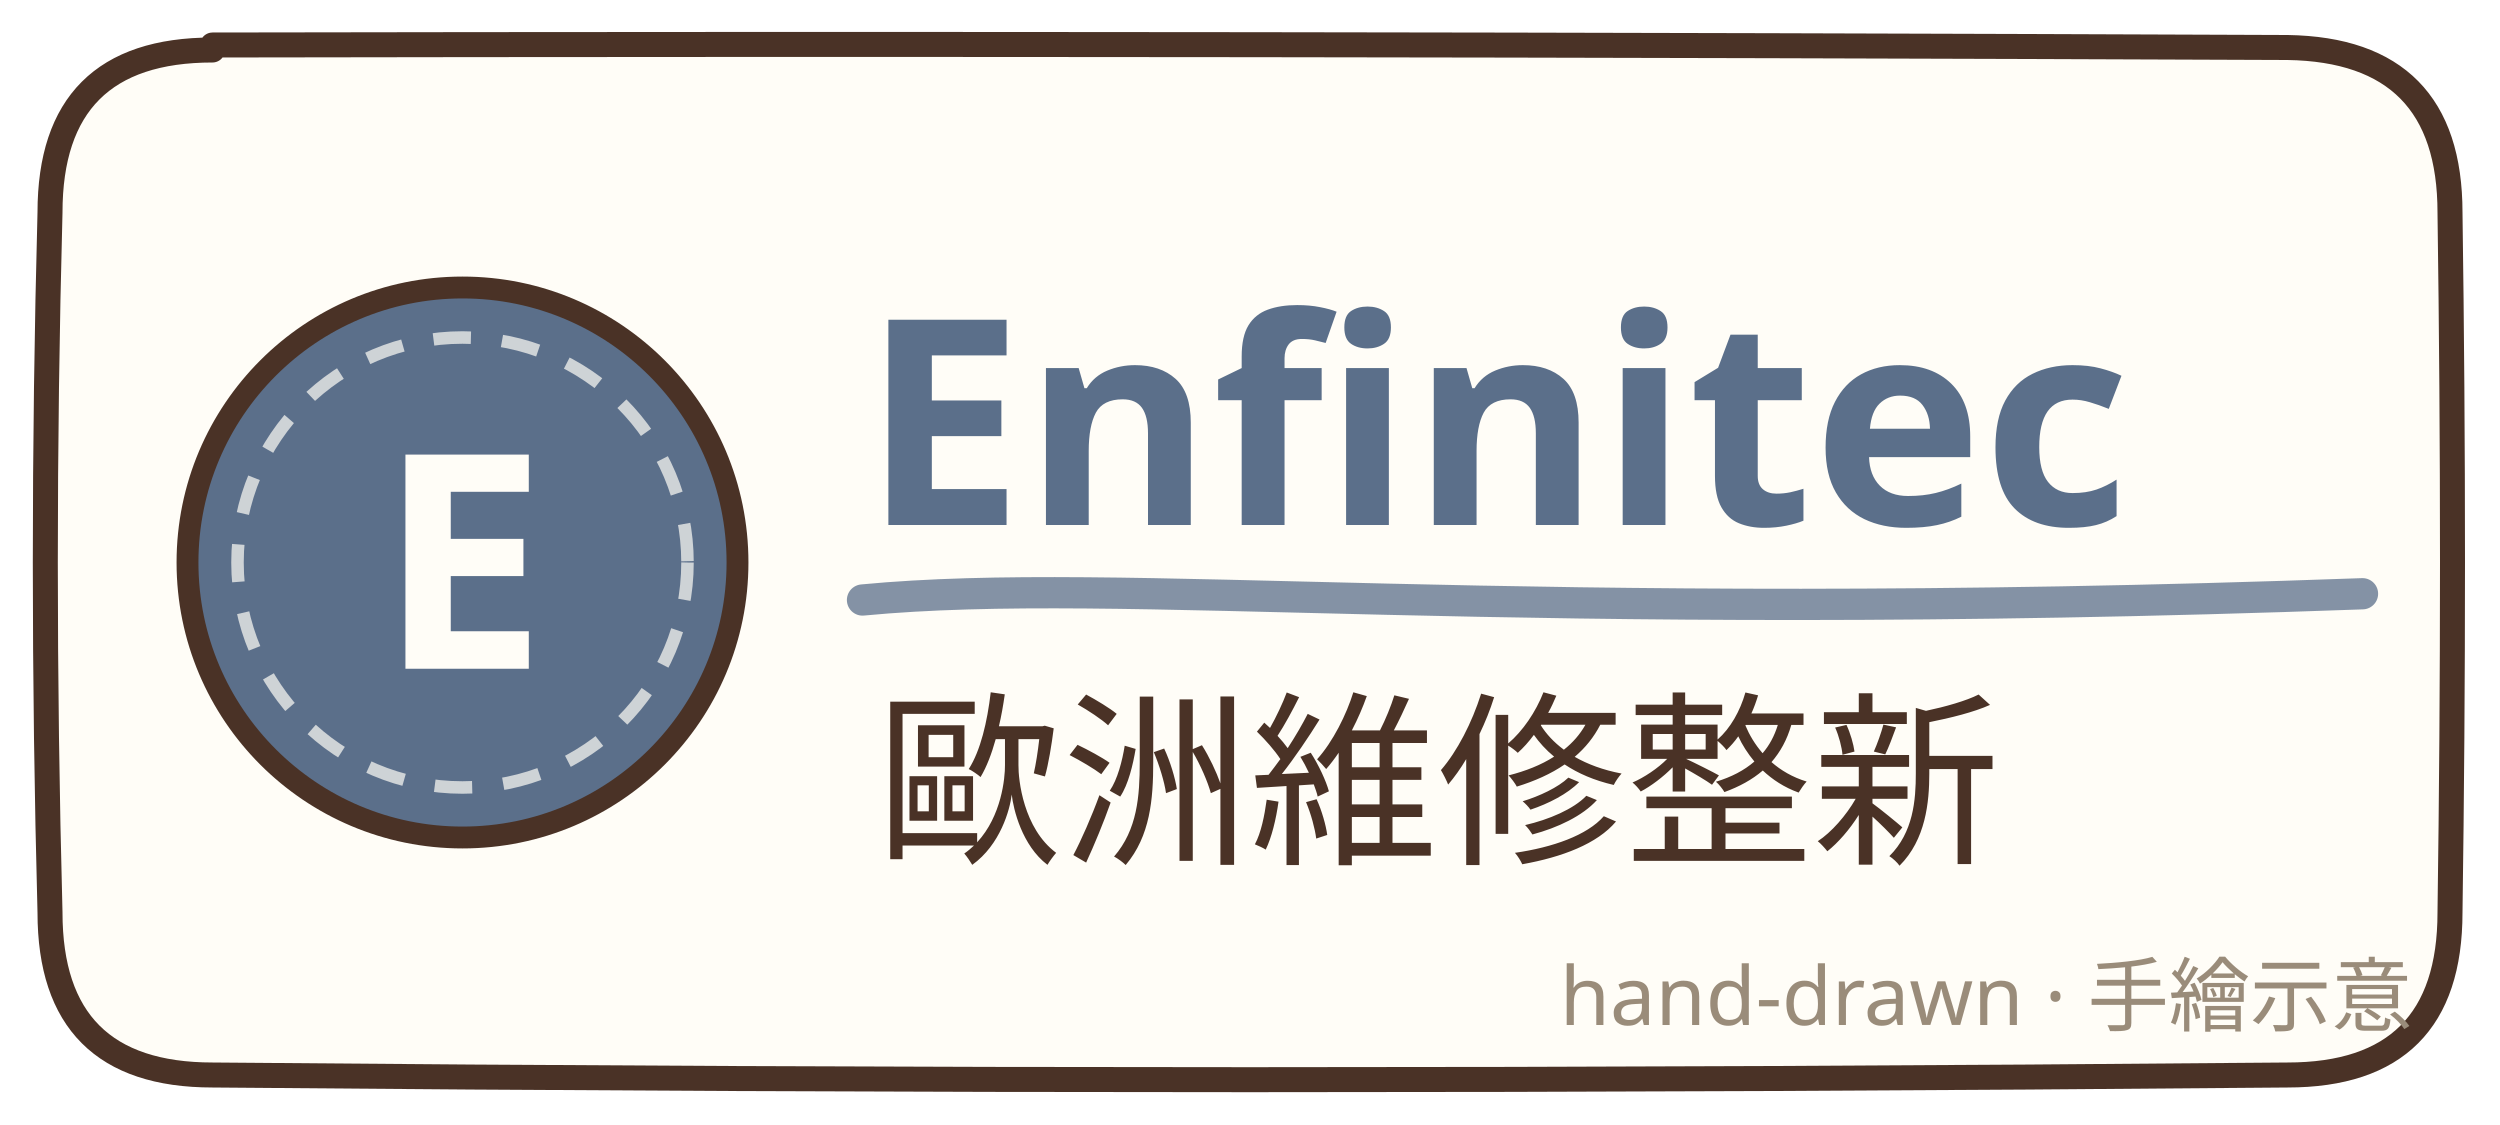
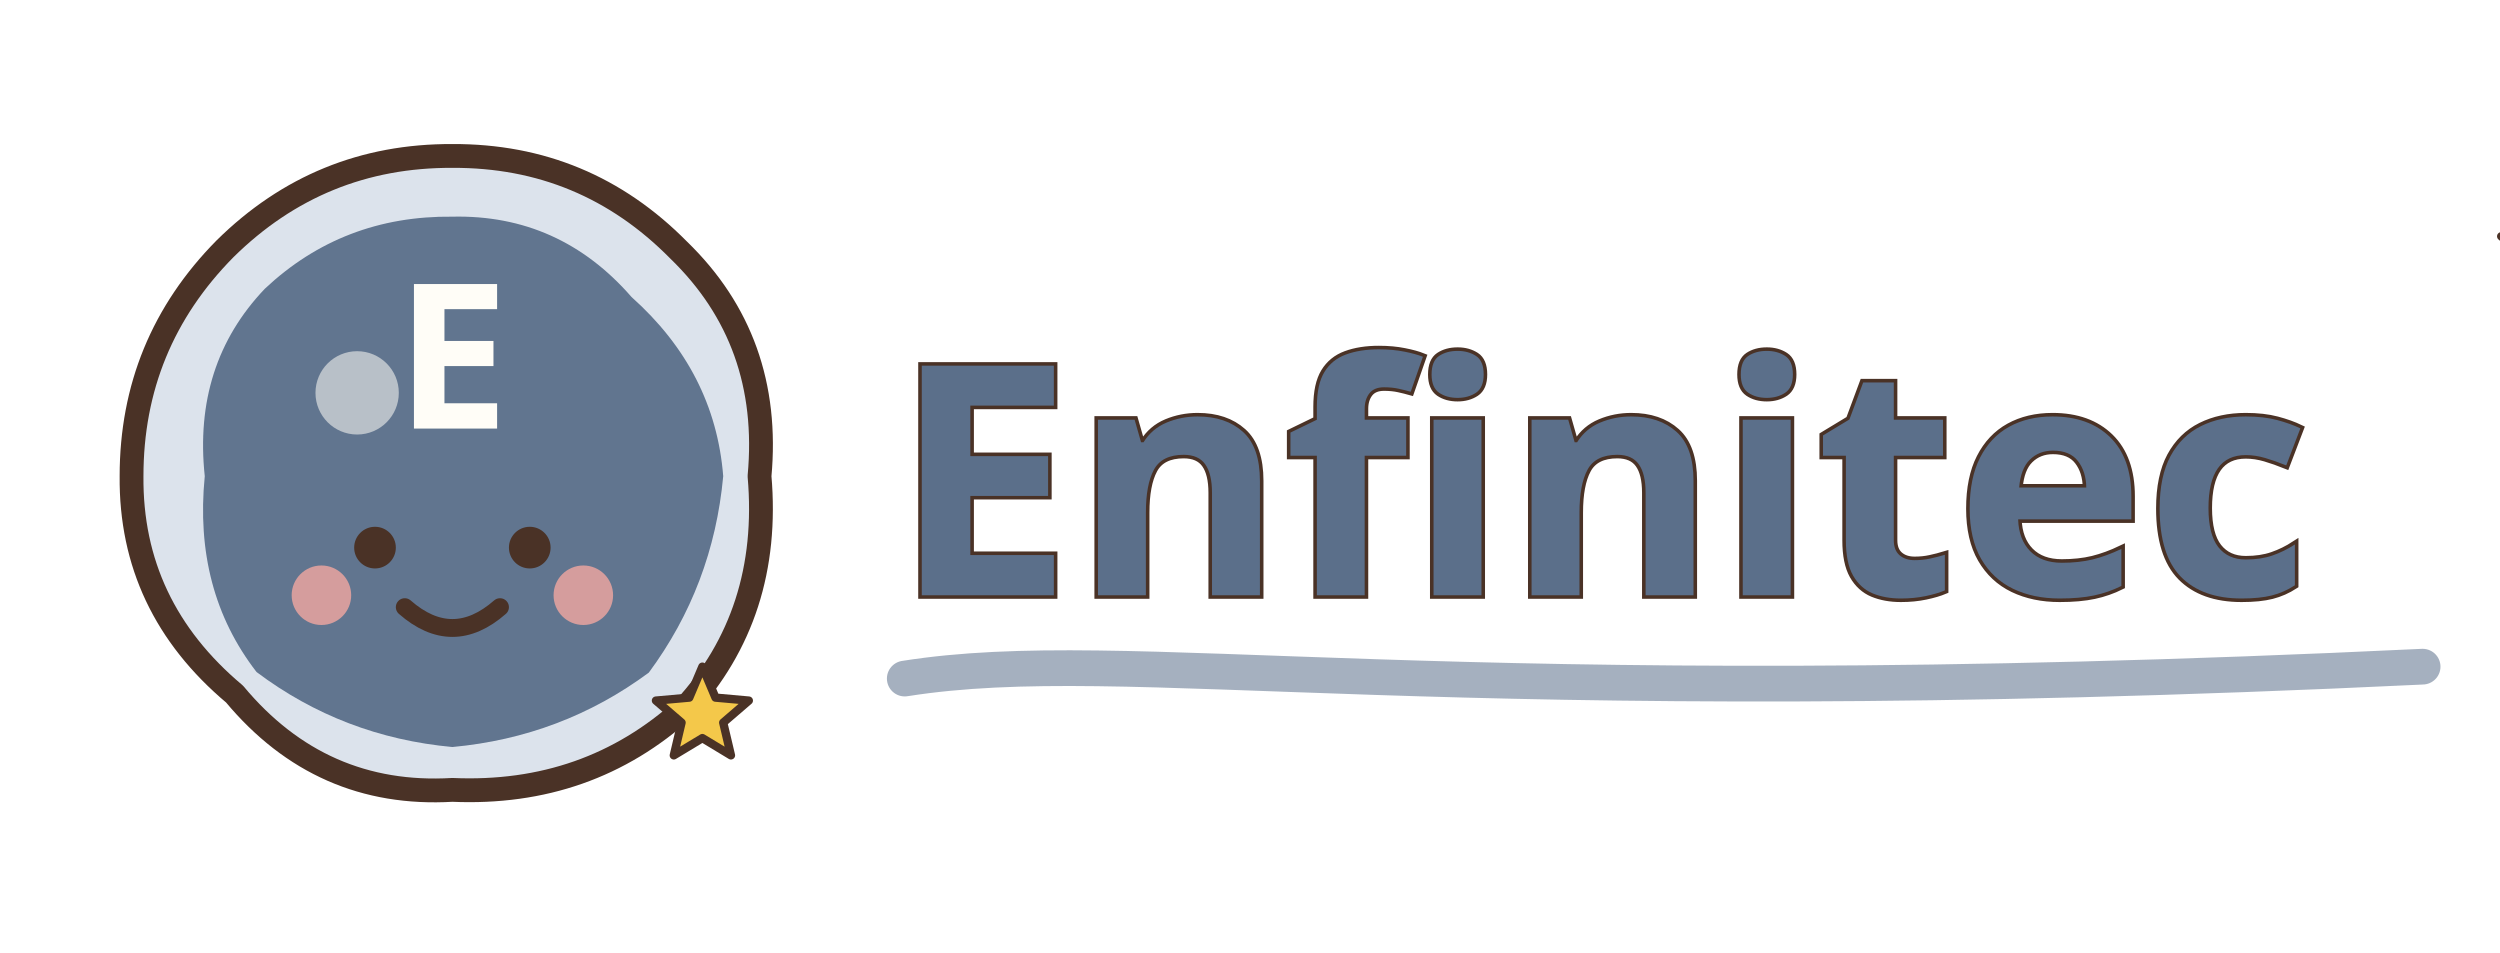
- <svg xmlns="http://www.w3.org/2000/svg" viewBox="0 0 400 180" width="400" height="180">
-   <path d="M34.0 7.2 Q200.0 6.9 366.0 7.6 Q392.0 8.0 392.0 34.0 Q392.8 90.0 392.0 146.0 Q392.0 172.0 366.0 172.0 Q200.0 173.5 34.0 172.0 Q8.0 172.0 8.0 146.0 Q6.5 90.0 8.0 34.0 Q8.0 8.0 34.0 8.0 Z" fill="#FFFDF7" stroke="#4A3226" stroke-width="4" stroke-linejoin="round" />
-   <circle cx="74" cy="90" r="44" fill="#5B6F8A" stroke="#4A3226" stroke-width="3.5" />
-   <circle cx="74" cy="90" r="36" fill="none" stroke="#FFFDF7" stroke-width="2" stroke-dasharray="6 5" opacity=".7" />
-   <text x="74" y="107" text-anchor="middle" font-family="'Comic Sans MS','Segoe Print','Chalkboard SE','Caveat',sans-serif" font-weight="700" font-size="48" fill="#FFFDF7">E</text>
-   <text x="138" y="84" font-family="'Comic Sans MS','Segoe Print','Chalkboard SE','Caveat',sans-serif" font-weight="700" font-size="46" fill="#5B6F8A" textLength="240" lengthAdjust="spacingAndGlyphs">Enfinitec</text>
-   <path d="M138 96 C 180 92, 240 100, 378 95" fill="none" stroke="#5B6F8A" stroke-width="5" stroke-linecap="round" opacity=".75" />
-   <text x="140" y="136" font-family="'DFKai-SB','標楷體','HanziPen TC','Hannotate TC','芫荽','Iansui','LXGW WenKai TC',sans-serif" font-size="30" fill="#4A3226">歐洲維修整新</text>
-   <text x="386" y="164" text-anchor="end" font-family="'Comic Sans MS','Segoe Print',sans-serif" font-size="13" fill="#9A8C7A">hand-drawn · 手繪示意</text>
+ <svg xmlns="http://www.w3.org/2000/svg" viewBox="0 0 420 160" width="420" height="160">
+   <path d="M127.6 80.0 Q129.6 103.1 115.0 119.0 Q98.8 133.7 76.0 132.7 Q53.9 134.0 39.4 116.6 Q21.9 101.9 22.1 80.0 Q22.1 57.7 37.8 41.8 Q53.7 26.1 76.0 26.2 Q98.3 26.1 114.0 42.0 Q129.7 57.2 127.6 80.0 Z" fill="#DCE3EC" stroke="#4A3226" stroke-width="4" stroke-linejoin="round" />
+   <path d="M121.5 80.0 Q119.8 98.4 109.0 113.0 Q94.4 123.8 76.0 125.5 Q57.6 123.8 43.1 112.9 Q32.5 99.2 34.4 80.0 Q32.4 61.2 44.5 48.5 Q57.6 36.2 76.0 36.4 Q94.0 36.0 106.1 49.9 Q120.1 62.4 121.5 80.0 Z" fill="#5B6F8A" stroke="none" opacity=".95" />
+   <circle cx="60" cy="66" r="7" fill="#FFFDF7" opacity=".55" />
+   <circle cx="63" cy="92" r="3.5" fill="#4A3226" />
+   <circle cx="89" cy="92" r="3.5" fill="#4A3226" />
+   <path d="M68 102 q8 7 16 0" fill="none" stroke="#4A3226" stroke-width="3" stroke-linecap="round" />
+   <circle cx="54" cy="100" r="5" fill="#F2A7A0" opacity=".8" />
+   <circle cx="98" cy="100" r="5" fill="#F2A7A0" opacity=".8" />
+   <text x="76" y="72" text-anchor="middle" font-family="'Comic Sans MS','Segoe Print','Chalkboard SE','Caveat',sans-serif" font-weight="700" font-size="34" fill="#FFFDF7">E</text>
+   <text x="150" y="100" font-family="'Comic Sans MS','Segoe Print','Chalkboard SE','Caveat',sans-serif" font-weight="700" font-size="54" fill="#5B6F8A" stroke="#4A3226" stroke-width="1.2" paint-order="stroke" textLength="255" lengthAdjust="spacingAndGlyphs">Enfinitec</text>
+   <path d="M152 114 C 190 108, 240 120, 407 112" fill="none" stroke="#5B6F8A" stroke-width="6" stroke-linecap="round" opacity=".55" />
+   <path d="M428 34 l2.2 5.2 5.6 .5 -4.3 3.7 1.3 5.5 -4.8 -2.9 -4.8 2.9 1.3 -5.5 -4.3 -3.7 5.6 -.5z" fill="#F4C84A" stroke="#4A3226" stroke-width="1.4" stroke-linejoin="round" />
+   <path d="M118 112 l2.2 5.2 5.6 .5 -4.3 3.7 1.3 5.5 -4.8 -2.9 -4.8 2.9 1.3 -5.5 -4.3 -3.7 5.6 -.5z" fill="#F4C84A" stroke="#4A3226" stroke-width="1.4" stroke-linejoin="round" />
</svg>
